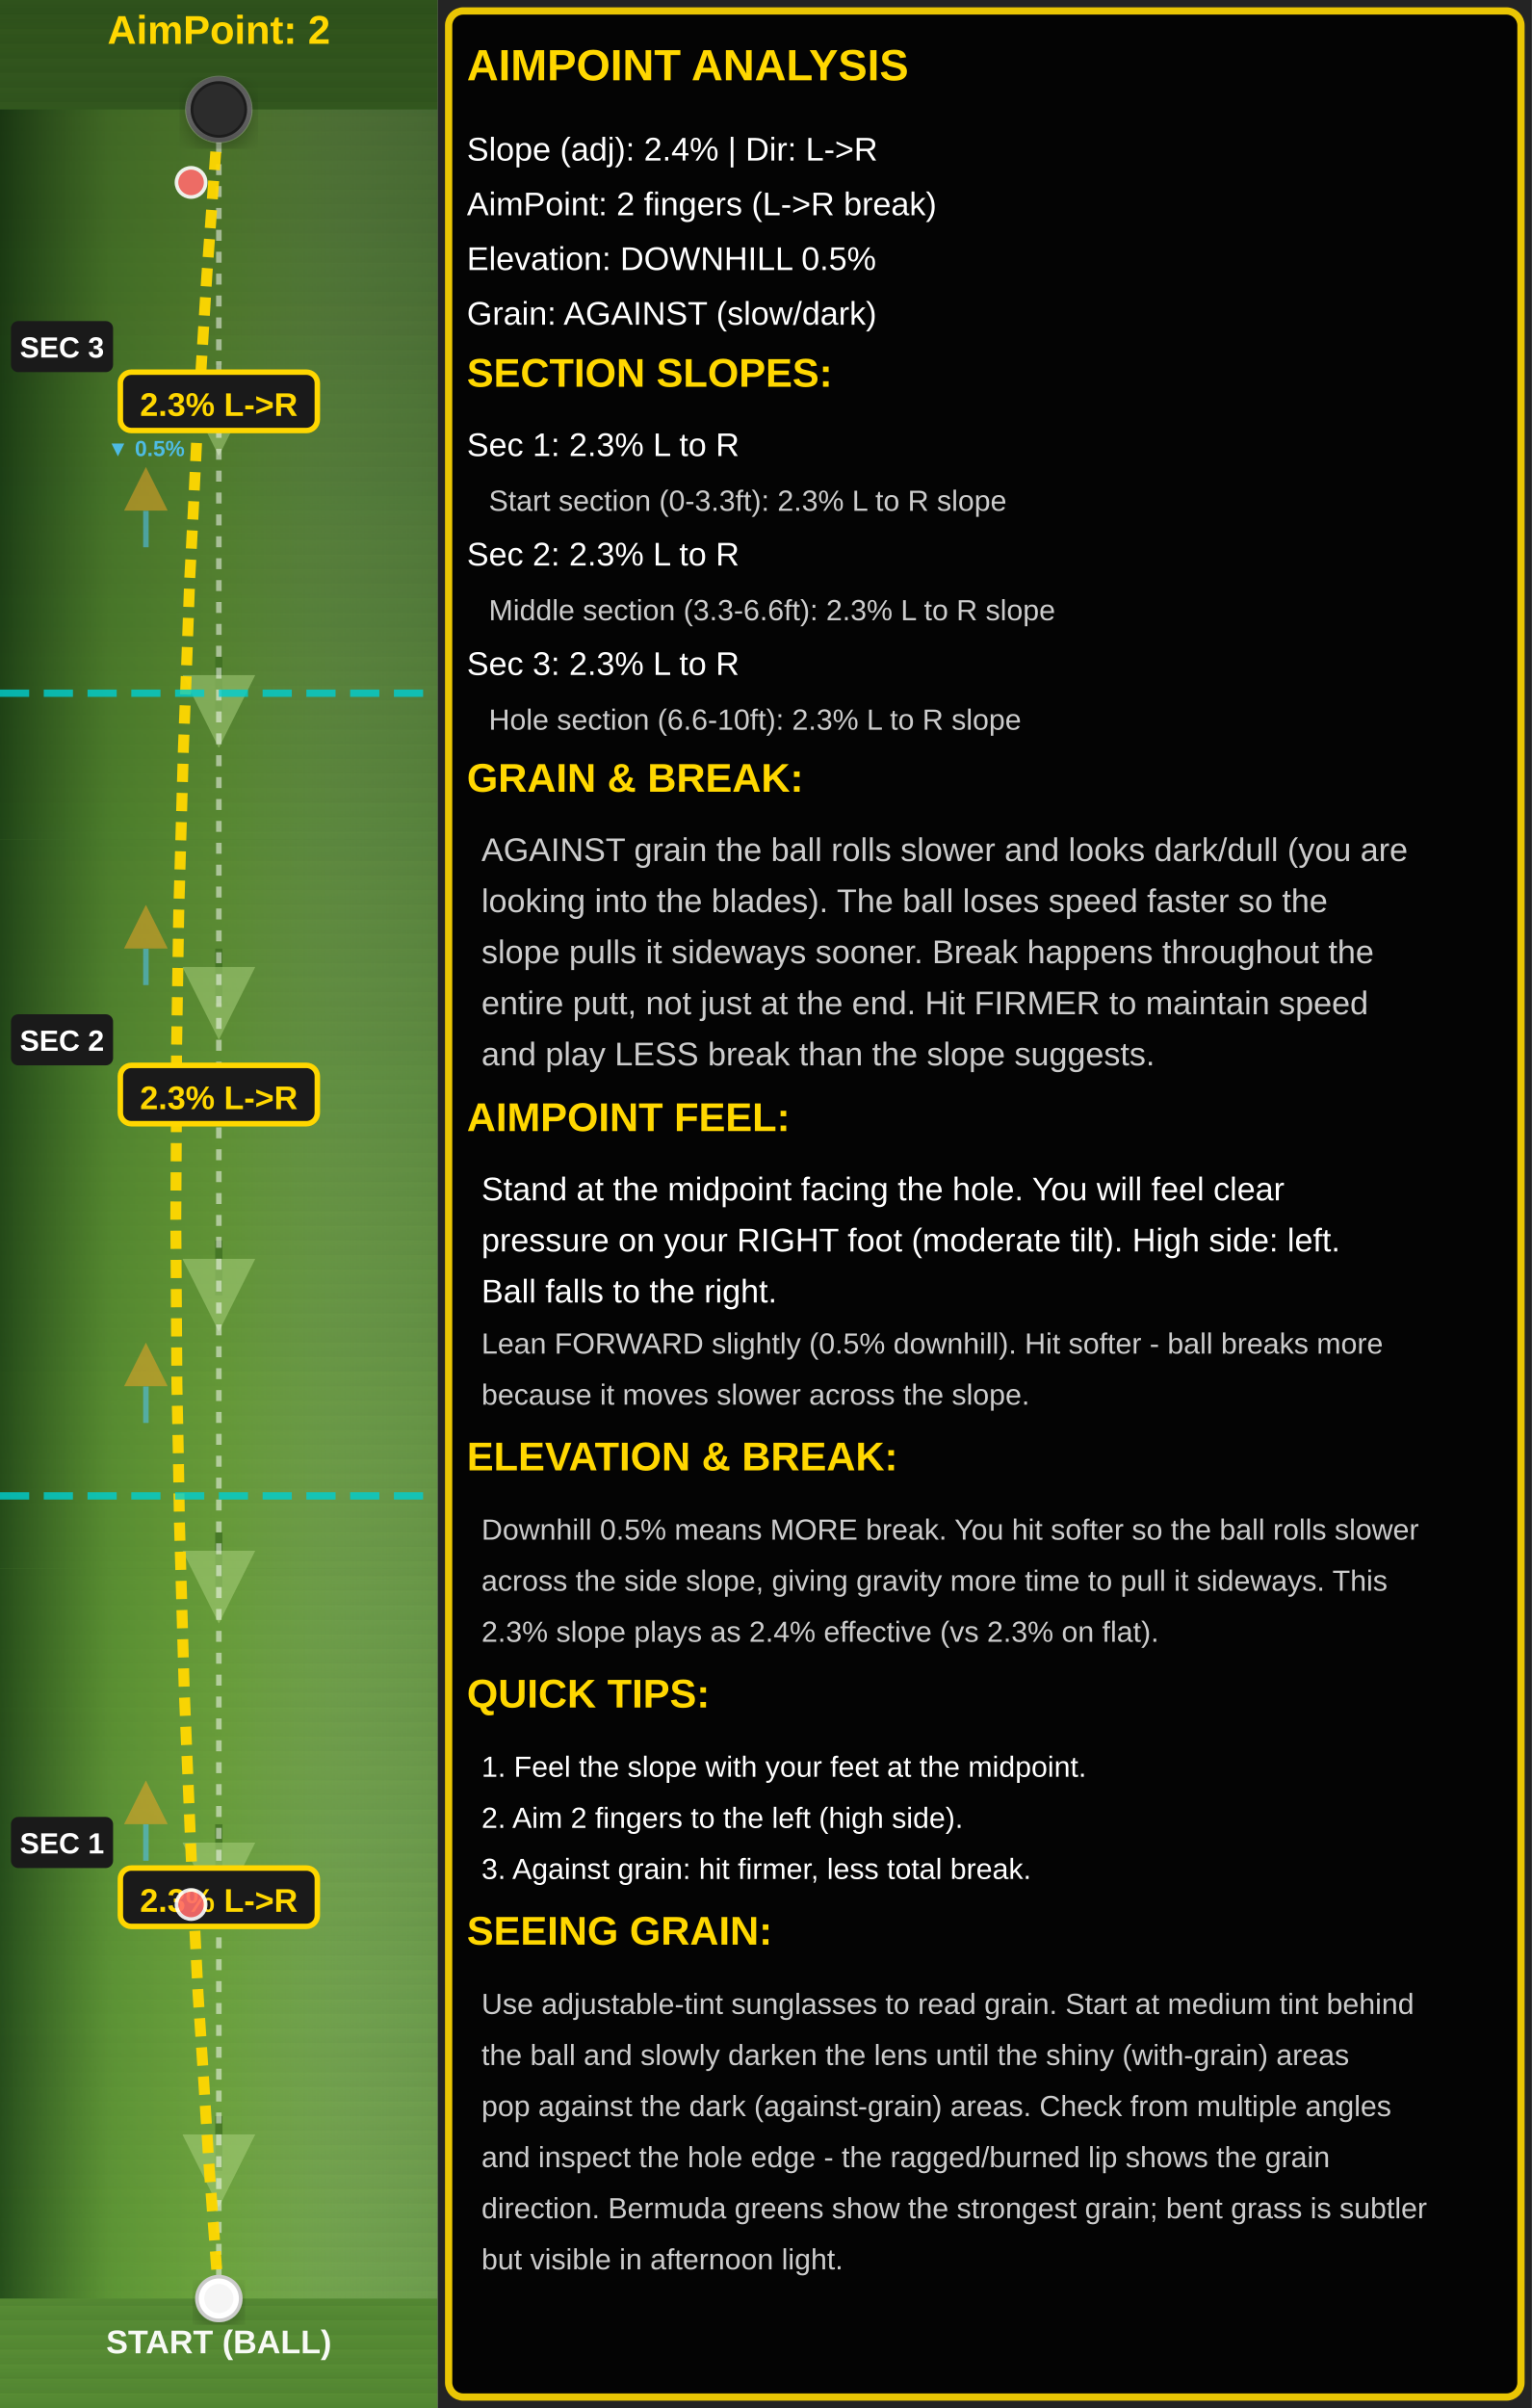
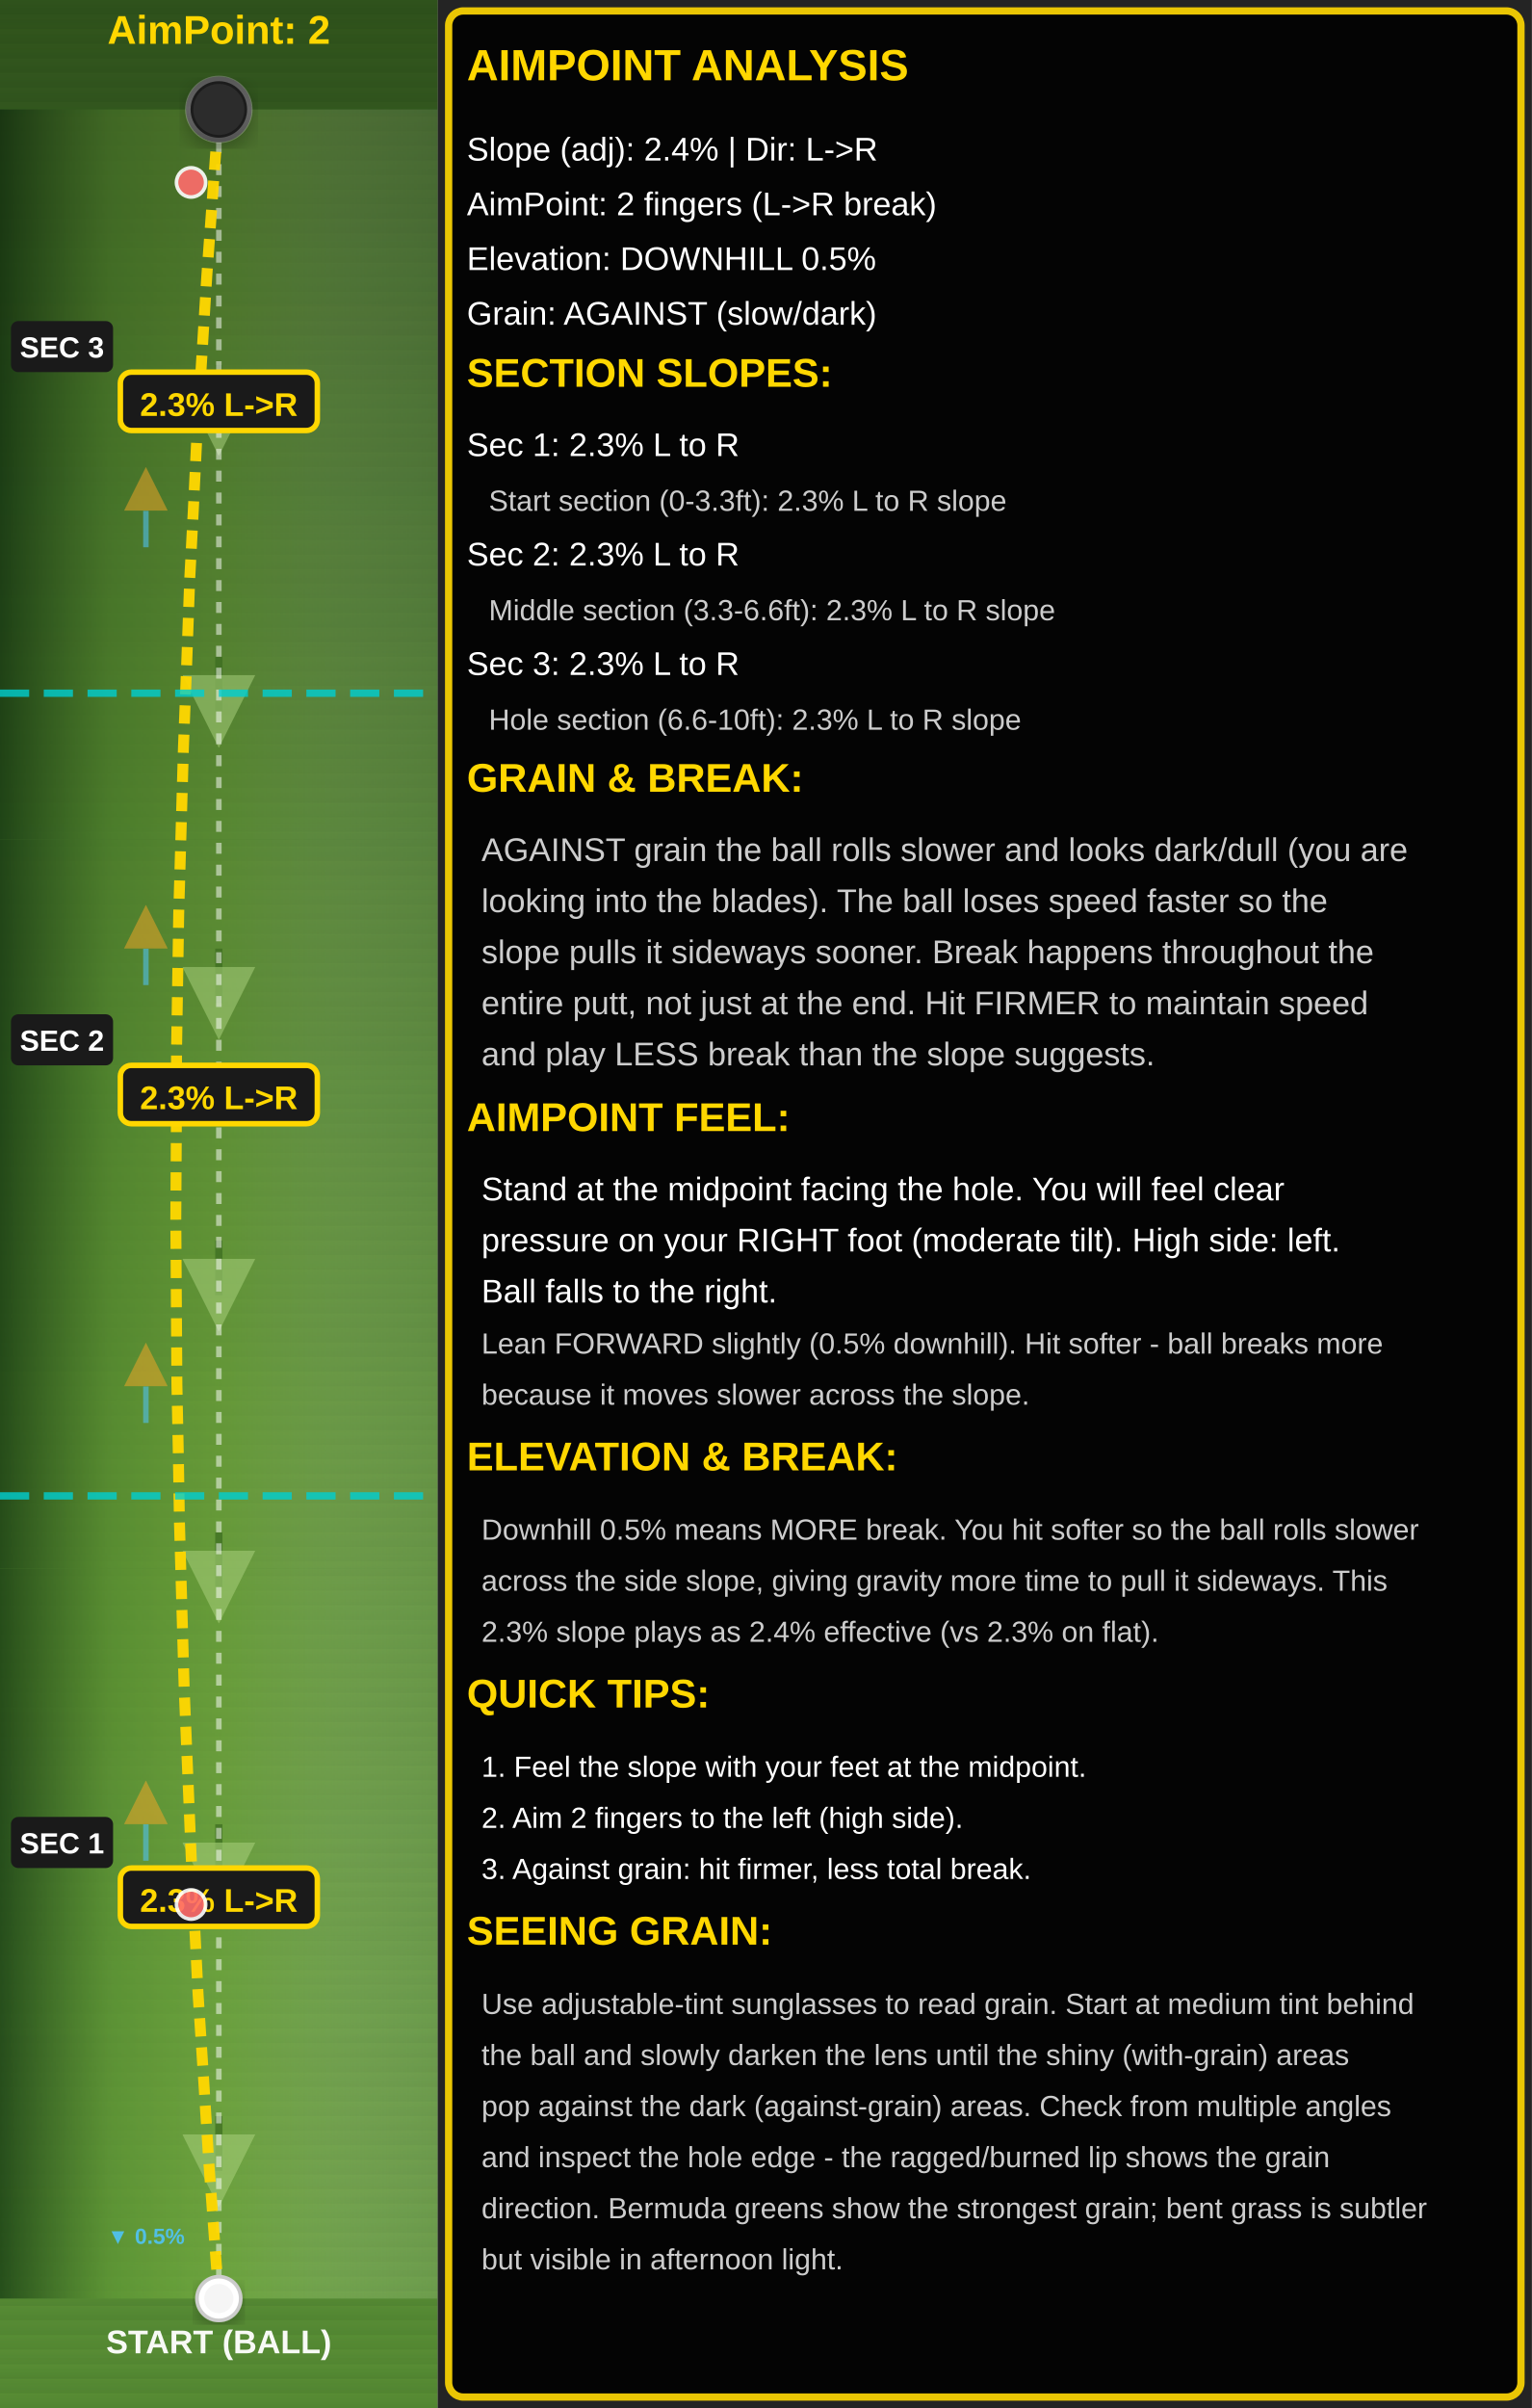
<svg xmlns="http://www.w3.org/2000/svg" width="420" height="660">
  <defs>
    <linearGradient id="baseGreen" x1="0%" y1="0%" x2="0%" y2="100%">
      <stop offset="0%" style="stop-color:#689F38;stop-opacity:1" />
      <stop offset="50%" style="stop-color:#558B2F;stop-opacity:1" />
      <stop offset="100%" style="stop-color:#4A7C27;stop-opacity:1" />
    </linearGradient>
    <linearGradient id="grainGradient" x1="0%" y1="0%" x2="0%" y2="100%">
      <stop offset="0%" style="stop-color:#0D1F0A;stop-opacity:0.7" />
      <stop offset="30%" style="stop-color:#1B3D14;stop-opacity:0.6" />
      <stop offset="60%" style="stop-color:#2E5A1F;stop-opacity:0.45" />
      <stop offset="100%" style="stop-color:#3E7B2F;stop-opacity:0.3" />
    </linearGradient>
    <linearGradient id="elevationGradient" x1="0%" y1="0%" x2="0%" y2="100%">
      <stop offset="0%" style="stop-color:#1B3D14;stop-opacity:0.58" />
      <stop offset="50%" style="stop-color:#689F38;stop-opacity:0.38" />
      <stop offset="100%" style="stop-color:#AED581;stop-opacity:0.17" />
    </linearGradient>
    <linearGradient id="breakGradientSec1" x1="0%" y1="0%" x2="100%" y2="0%">
      <stop offset="0%" style="stop-color:#1B3D14;stop-opacity:0.902" />
      <stop offset="25%" style="stop-color:#689F38;stop-opacity:0.745" />
      <stop offset="50%" style="stop-color:#8BC34A;stop-opacity:0.588" />
      <stop offset="75%" style="stop-color:#AED581;stop-opacity:0.431" />
      <stop offset="100%" style="stop-color:#C5E1A5;stop-opacity:0.274" />
    </linearGradient>
    <linearGradient id="breakGradientSec2" x1="0%" y1="0%" x2="100%" y2="0%">
      <stop offset="0%" style="stop-color:#1B3D14;stop-opacity:0.902" />
      <stop offset="25%" style="stop-color:#689F38;stop-opacity:0.745" />
      <stop offset="50%" style="stop-color:#8BC34A;stop-opacity:0.588" />
      <stop offset="75%" style="stop-color:#AED581;stop-opacity:0.431" />
      <stop offset="100%" style="stop-color:#C5E1A5;stop-opacity:0.274" />
    </linearGradient>
    <linearGradient id="breakGradientSec3" x1="0%" y1="0%" x2="100%" y2="0%">
      <stop offset="0%" style="stop-color:#1B3D14;stop-opacity:0.902" />
      <stop offset="25%" style="stop-color:#689F38;stop-opacity:0.745" />
      <stop offset="50%" style="stop-color:#8BC34A;stop-opacity:0.588" />
      <stop offset="75%" style="stop-color:#AED581;stop-opacity:0.431" />
      <stop offset="100%" style="stop-color:#C5E1A5;stop-opacity:0.274" />
    </linearGradient>
    <linearGradient id="holeGrainGradient" x1="50%" y1="0%" x2="50%" y2="100%">
      <stop offset="0%" style="stop-color:#999999;stop-opacity:0.6" />
      <stop offset="50%" style="stop-color:#CCCCCC;stop-opacity:0.5" />
      <stop offset="100%" style="stop-color:#FFFFFF;stop-opacity:0.3" />
    </linearGradient>
    <filter id="shadow">
      <feDropShadow dx="0" dy="2" stdDeviation="3" flood-opacity="0.3" />
    </filter>
    <marker id="arrowhead-grain" markerWidth="10" markerHeight="10" refX="5" refY="5" orient="auto">
      <polygon points="0,0 10,5 0,10" fill="#AED581" opacity="0.7" />
    </marker>
    <marker id="arrowhead-elev-up" markerWidth="8" markerHeight="8" refX="4" refY="8" orient="0">
      <polygon points="4,0 8,8 0,8" fill="#FFA726" opacity="0.85" />
    </marker>
    <marker id="arrowhead-elev-down" markerWidth="8" markerHeight="8" refX="4" refY="0" orient="0">
      <polygon points="0,0 8,0 4,8" fill="#4FC3F7" opacity="0.85" />
    </marker>
    <pattern id="grassTexture" x="0" y="0" width="4" height="4" patternUnits="userSpaceOnUse">
      <rect width="4" height="4" fill="url(#baseGreen)" opacity="0.95" />
      <line x1="0" y1="2" x2="4" y2="2" stroke="#5A9B3F" stroke-width="0.5" opacity="0.3" />
    </pattern>
  </defs>
  <rect width="120" height="660" fill="url(#baseGreen)" />
  <rect width="120" height="660" fill="url(#grassTexture)" opacity="0.3" />
  <rect width="120" height="660" fill="url(#elevationGradient)" opacity="0.7" />
  <rect x="0" y="430.0" width="120" height="200.0" fill="url(#breakGradientSec1)" opacity="1.0" />
  <rect x="0" y="230.0" width="120" height="200.0" fill="url(#breakGradientSec2)" opacity="1.0" />
  <rect x="0" y="30" width="120" height="200.0" fill="url(#breakGradientSec3)" opacity="1.0" />
  <rect width="120" height="660" fill="url(#grainGradient)" opacity="0.6" />
  <line x1="60.0" y1="100" x2="60.0" y2="115" stroke="#3A6B1F" stroke-width="2" opacity="0.7" marker-end="url(#arrowhead-grain)" />
  <line x1="60.0" y1="180" x2="60.0" y2="195" stroke="#3A6B1F" stroke-width="2" opacity="0.7" marker-end="url(#arrowhead-grain)" />
  <line x1="60.0" y1="260" x2="60.0" y2="275" stroke="#3A6B1F" stroke-width="2" opacity="0.7" marker-end="url(#arrowhead-grain)" />
  <line x1="60.0" y1="340" x2="60.0" y2="355" stroke="#3A6B1F" stroke-width="2" opacity="0.7" marker-end="url(#arrowhead-grain)" />
  <line x1="60.0" y1="420" x2="60.0" y2="435" stroke="#3A6B1F" stroke-width="2" opacity="0.7" marker-end="url(#arrowhead-grain)" />
  <line x1="60.0" y1="500" x2="60.0" y2="515" stroke="#3A6B1F" stroke-width="2" opacity="0.7" marker-end="url(#arrowhead-grain)" />
  <line x1="60.0" y1="580" x2="60.0" y2="595" stroke="#3A6B1F" stroke-width="2" opacity="0.7" marker-end="url(#arrowhead-grain)" />
  <line x1="40.0" y1="150" x2="40.0" y2="140" stroke="#4FC3F7" stroke-width="1.5" opacity="0.57" marker-end="url(#arrowhead-elev-up)" />
  <line x1="40.0" y1="270" x2="40.0" y2="260" stroke="#4FC3F7" stroke-width="1.5" opacity="0.57" marker-end="url(#arrowhead-elev-up)" />
  <line x1="40.0" y1="390" x2="40.0" y2="380" stroke="#4FC3F7" stroke-width="1.5" opacity="0.57" marker-end="url(#arrowhead-elev-up)" />
  <line x1="40.0" y1="510" x2="40.0" y2="500" stroke="#4FC3F7" stroke-width="1.5" opacity="0.57" marker-end="url(#arrowhead-elev-up)" />
-   <text x="40.0" y="125" font-family="Arial, sans-serif" font-size="6" fill="#4FC3F7" text-anchor="middle" font-weight="bold" opacity="0.9">▼ 0.5%</text>
+   <text x="40.0" y="615" font-family="Arial, sans-serif" font-size="6" fill="#4FC3F7" text-anchor="middle" font-weight="bold" opacity="0.9">▼ 0.5%</text>
  <line x1="60.0" y1="630" x2="60.0" y2="30.0" stroke="#FFFFFF" stroke-width="1.5" stroke-dasharray="3,3" opacity="0.5" />
  <path d="M 60.0 630.0 C 59.1 617.5, 58.1 604.6, 57.2 592.0 C 56.3 577.0, 55.3 561.5, 54.3 546.5 C 53.7 533.9, 53.0 521.0, 52.4 508.5 C 51.8 493.4, 51.1 477.9, 50.5 462.9 C 50.1 447.9, 49.6 432.4, 49.2 417.3 C 49.0 404.8, 48.8 391.9, 48.5 379.4 C 48.4 364.3, 48.3 348.8, 48.2 333.8 C 48.3 318.8, 48.4 303.3, 48.4 288.2 C 48.6 275.7, 48.8 262.8, 49.0 250.3 C 49.4 235.2, 49.9 219.7, 50.3 204.7 C 50.9 189.6, 51.5 174.2, 52.0 159.1 C 52.7 146.6, 53.3 133.7, 53.9 121.1 C 54.8 106.1, 55.8 90.6, 56.7 75.6 C 57.8 60.5, 58.9 45.0, 60.0 30.0" stroke="#FFD700" stroke-width="3" fill="none" stroke-dasharray="5,3" opacity="0.95" />
  <line x1="0" y1="410.0" x2="120" y2="410.0" stroke="#00CED1" stroke-width="2" opacity="0.8" stroke-dasharray="8,4" />
  <line x1="0" y1="190.0" x2="120" y2="190.0" stroke="#00CED1" stroke-width="2" opacity="0.8" stroke-dasharray="8,4" />
  <rect x="3" y="498.0" width="28" height="14" fill="#1A1A1A" rx="2" />
  <text x="17" y="508.0" font-family="Arial, sans-serif" font-size="8" fill="#FFFFFF" text-anchor="middle" font-weight="bold">SEC 1</text>
  <rect x="33.0" y="512.0" width="54" height="16" fill="#1A1A1A" rx="3" stroke="#FFD700" stroke-width="1.5" />
  <text x="60.0" y="524.0" font-family="Arial, sans-serif" font-size="9" fill="#FFD700" text-anchor="middle" font-weight="bold">2.3% L-&gt;R</text>
  <rect x="3" y="278.0" width="28" height="14" fill="#1A1A1A" rx="2" />
  <text x="17" y="288.0" font-family="Arial, sans-serif" font-size="8" fill="#FFFFFF" text-anchor="middle" font-weight="bold">SEC 2</text>
  <rect x="33.0" y="292.0" width="54" height="16" fill="#1A1A1A" rx="3" stroke="#FFD700" stroke-width="1.5" />
  <text x="60.0" y="304.0" font-family="Arial, sans-serif" font-size="9" fill="#FFD700" text-anchor="middle" font-weight="bold">2.3% L-&gt;R</text>
  <rect x="3" y="88.0" width="28" height="14" fill="#1A1A1A" rx="2" />
  <text x="17" y="98.0" font-family="Arial, sans-serif" font-size="8" fill="#FFFFFF" text-anchor="middle" font-weight="bold">SEC 3</text>
  <rect x="33.0" y="102.0" width="54" height="16" fill="#1A1A1A" rx="3" stroke="#FFD700" stroke-width="1.5" />
  <text x="60.0" y="114.0" font-family="Arial, sans-serif" font-size="9" fill="#FFD700" text-anchor="middle" font-weight="bold">2.3% L-&gt;R</text>
  <circle cx="52.385" cy="522" r="4" fill="#FF6B6B" opacity="0.9" stroke="#FFFFFF" stroke-width="1" />
  <circle cx="52.385" cy="50" r="4" fill="#FF6B6B" opacity="0.9" stroke="#FFFFFF" stroke-width="1" />
  <text x="60.0" y="12" font-family="Arial, sans-serif" font-size="11" fill="#FFD700" text-anchor="middle" font-weight="bold">AimPoint: 2</text>
  <circle cx="60.0" cy="30.0" r="9" fill="#1A1A1A" filter="url(#shadow)" />
  <circle cx="60.0" cy="30.0" r="7" fill="#2C2C2C" />
  <circle cx="60.0" cy="30.0" r="8.5" fill="none" stroke="url(#holeGrainGradient)" stroke-width="1.5" opacity="0.8" />
  <circle cx="60.0" cy="630" r="6" fill="#FFFFFF" stroke="#CCCCCC" stroke-width="1" filter="url(#shadow)" />
  <circle cx="60.0" cy="630" r="4" fill="#F5F5F5" />
  <text x="60.0" y="645" font-family="Arial, sans-serif" font-size="9" fill="#FFFFFF" text-anchor="middle" font-weight="bold" opacity="0.95">START (BALL)</text>
  <rect x="120" y="0" width="300" height="660" fill="#1A1A1A" opacity="0.95" />
  <rect x="123" y="3" width="294" height="654" fill="#000000" opacity="0.9" rx="4" stroke="#FFD700" stroke-width="2" />
  <text x="128" y="22" font-family="Arial, sans-serif" font-size="12" fill="#FFD700" font-weight="bold">AIMPOINT ANALYSIS</text>
  <text x="128" y="44" font-family="Arial, sans-serif" font-size="9" fill="#FFFFFF">Slope (adj): 2.4%  |  Dir: L-&gt;R</text>
  <text x="128" y="59" font-family="Arial, sans-serif" font-size="9" fill="#FFFFFF">AimPoint: 2 fingers (L-&gt;R break)</text>
  <text x="128" y="74" font-family="Arial, sans-serif" font-size="9" fill="#FFFFFF">Elevation: DOWNHILL 0.5%</text>
  <text x="128" y="89" font-family="Arial, sans-serif" font-size="9" fill="#FFFFFF">Grain: AGAINST (slow/dark)</text>
  <text x="128" y="106" font-family="Arial, sans-serif" font-size="11" fill="#FFD700" font-weight="bold">SECTION SLOPES:</text>
  <text x="128" y="125" font-family="Arial, sans-serif" font-size="9" fill="#FFFFFF">Sec 1: 2.3% L to R</text>
  <text x="134" y="140" font-family="Arial, sans-serif" font-size="8" fill="#CCCCCC">Start section (0-3.3ft): 2.3% L to R slope</text>
  <text x="128" y="155" font-family="Arial, sans-serif" font-size="9" fill="#FFFFFF">Sec 2: 2.3% L to R</text>
  <text x="134" y="170" font-family="Arial, sans-serif" font-size="8" fill="#CCCCCC">Middle section (3.3-6.6ft): 2.3% L to R slope</text>
  <text x="128" y="185" font-family="Arial, sans-serif" font-size="9" fill="#FFFFFF">Sec 3: 2.3% L to R</text>
  <text x="134" y="200" font-family="Arial, sans-serif" font-size="8" fill="#CCCCCC">Hole section (6.6-10ft): 2.3% L to R slope</text>
  <text x="128" y="217" font-family="Arial, sans-serif" font-size="11" fill="#FFD700" font-weight="bold">GRAIN &amp; BREAK:</text>
  <text x="132" y="236" font-family="Arial, sans-serif" font-size="9" fill="#CCCCCC">AGAINST grain the ball rolls slower and looks dark/dull (you are</text>
  <text x="132" y="250" font-family="Arial, sans-serif" font-size="9" fill="#CCCCCC">looking into the blades). The ball loses speed faster so the</text>
  <text x="132" y="264" font-family="Arial, sans-serif" font-size="9" fill="#CCCCCC">slope pulls it sideways sooner. Break happens throughout the</text>
  <text x="132" y="278" font-family="Arial, sans-serif" font-size="9" fill="#CCCCCC">entire putt, not just at the end. Hit FIRMER to maintain speed</text>
  <text x="132" y="292" font-family="Arial, sans-serif" font-size="9" fill="#CCCCCC">and play LESS break than the slope suggests.</text>
  <text x="128" y="310" font-family="Arial, sans-serif" font-size="11" fill="#FFD700" font-weight="bold">AIMPOINT FEEL:</text>
  <text x="132" y="329" font-family="Arial, sans-serif" font-size="9" fill="#FFFFFF">Stand at the midpoint facing the hole. You will feel clear</text>
  <text x="132" y="343" font-family="Arial, sans-serif" font-size="9" fill="#FFFFFF">pressure on your RIGHT foot (moderate tilt). High side: left.</text>
  <text x="132" y="357" font-family="Arial, sans-serif" font-size="9" fill="#FFFFFF">Ball falls to the right.</text>
  <text x="132" y="371" font-family="Arial, sans-serif" font-size="8" fill="#CCCCCC">Lean FORWARD slightly (0.5% downhill). Hit softer - ball breaks more</text>
  <text x="132" y="385" font-family="Arial, sans-serif" font-size="8" fill="#CCCCCC">because it moves slower across the slope.</text>
  <text x="128" y="403" font-family="Arial, sans-serif" font-size="11" fill="#FFD700" font-weight="bold">ELEVATION &amp; BREAK:</text>
  <text x="132" y="422" font-family="Arial, sans-serif" font-size="8" fill="#CCCCCC">Downhill 0.5% means MORE break. You hit softer so the ball rolls slower</text>
  <text x="132" y="436" font-family="Arial, sans-serif" font-size="8" fill="#CCCCCC">across the side slope, giving gravity more time to pull it sideways. This</text>
  <text x="132" y="450" font-family="Arial, sans-serif" font-size="8" fill="#CCCCCC">2.3% slope plays as 2.4% effective (vs 2.3% on flat).</text>
  <text x="128" y="468" font-family="Arial, sans-serif" font-size="11" fill="#FFD700" font-weight="bold">QUICK TIPS:</text>
  <text x="132" y="487" font-family="Arial, sans-serif" font-size="8" fill="#FFFFFF">1. Feel the slope with your feet at the midpoint.</text>
  <text x="132" y="501" font-family="Arial, sans-serif" font-size="8" fill="#FFFFFF">2. Aim 2 fingers to the left (high side).</text>
  <text x="132" y="515" font-family="Arial, sans-serif" font-size="8" fill="#FFFFFF">3. Against grain: hit firmer, less total break.</text>
  <text x="128" y="533" font-family="Arial, sans-serif" font-size="11" fill="#FFD700" font-weight="bold">SEEING GRAIN:</text>
  <text x="132" y="552" font-family="Arial, sans-serif" font-size="8" fill="#CCCCCC">Use adjustable-tint sunglasses to read grain. Start at medium tint behind</text>
  <text x="132" y="566" font-family="Arial, sans-serif" font-size="8" fill="#CCCCCC">the ball and slowly darken the lens until the shiny (with-grain) areas</text>
  <text x="132" y="580" font-family="Arial, sans-serif" font-size="8" fill="#CCCCCC">pop against the dark (against-grain) areas. Check from multiple angles</text>
  <text x="132" y="594" font-family="Arial, sans-serif" font-size="8" fill="#CCCCCC">and inspect the hole edge - the ragged/burned lip shows the grain</text>
  <text x="132" y="608" font-family="Arial, sans-serif" font-size="8" fill="#CCCCCC">direction. Bermuda greens show the strongest grain; bent grass is subtler</text>
  <text x="132" y="622" font-family="Arial, sans-serif" font-size="8" fill="#CCCCCC">but visible in afternoon light.</text>
</svg>
